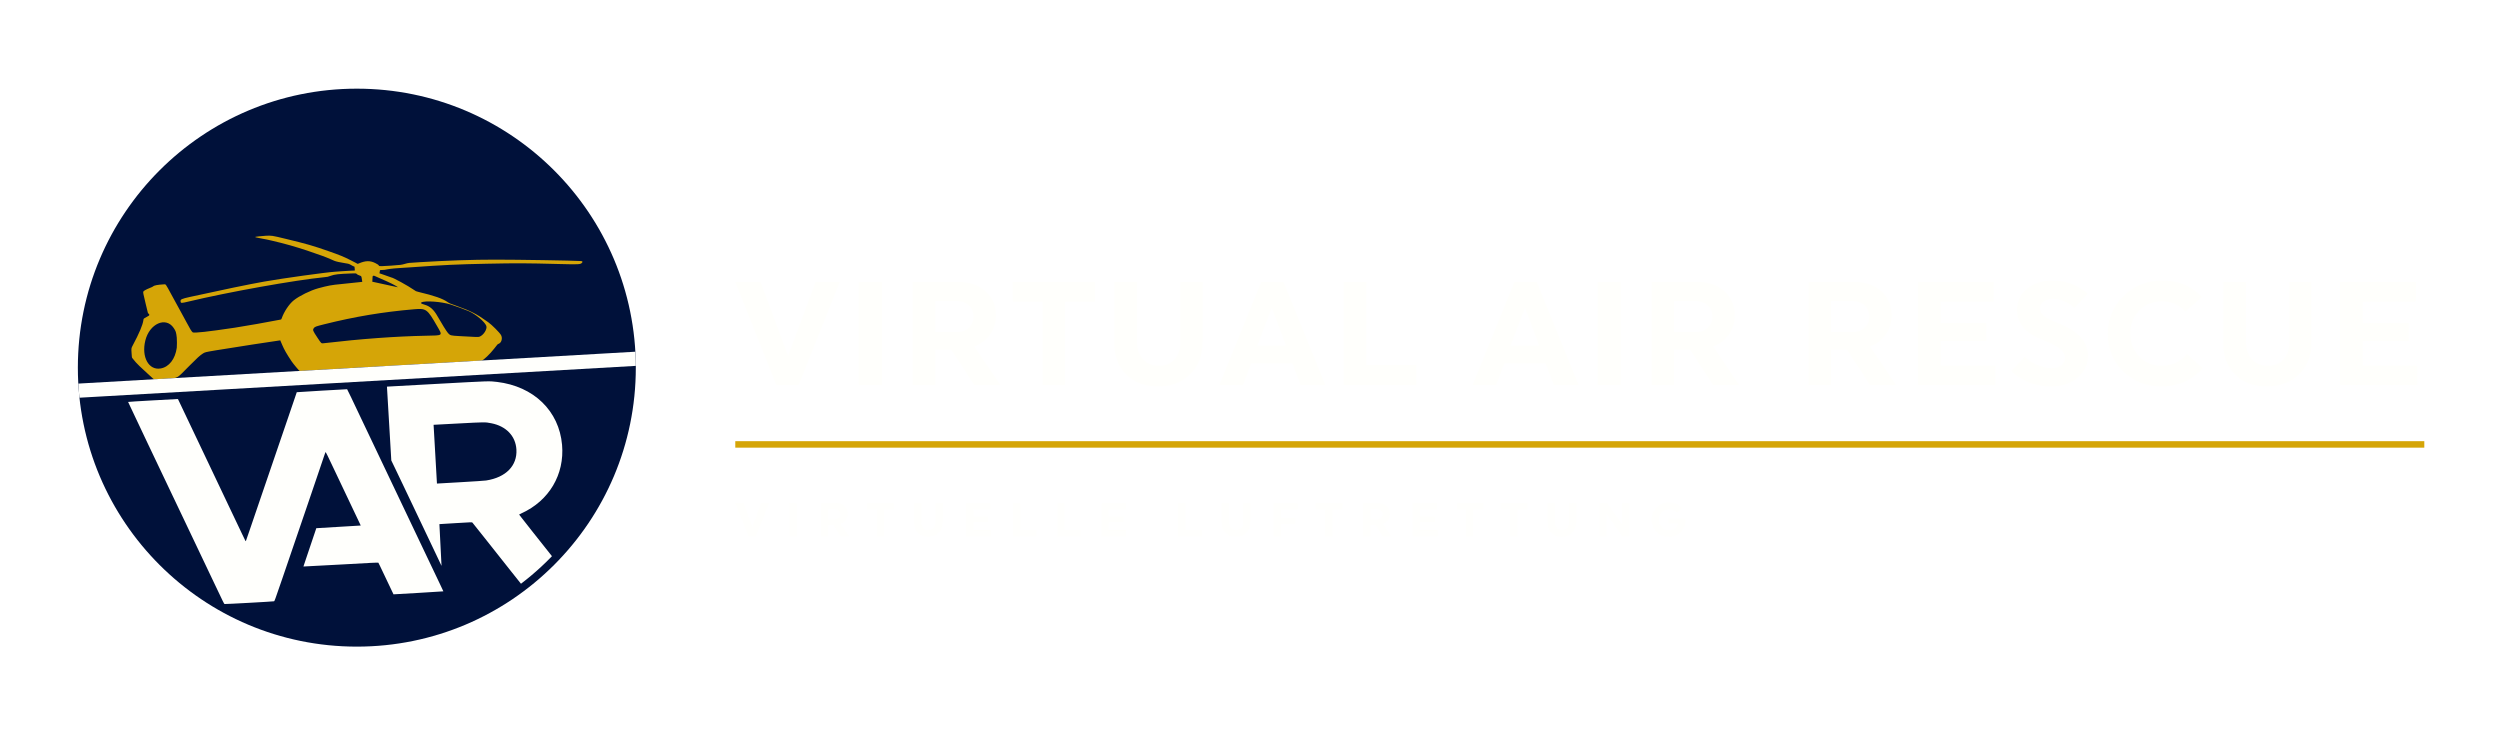
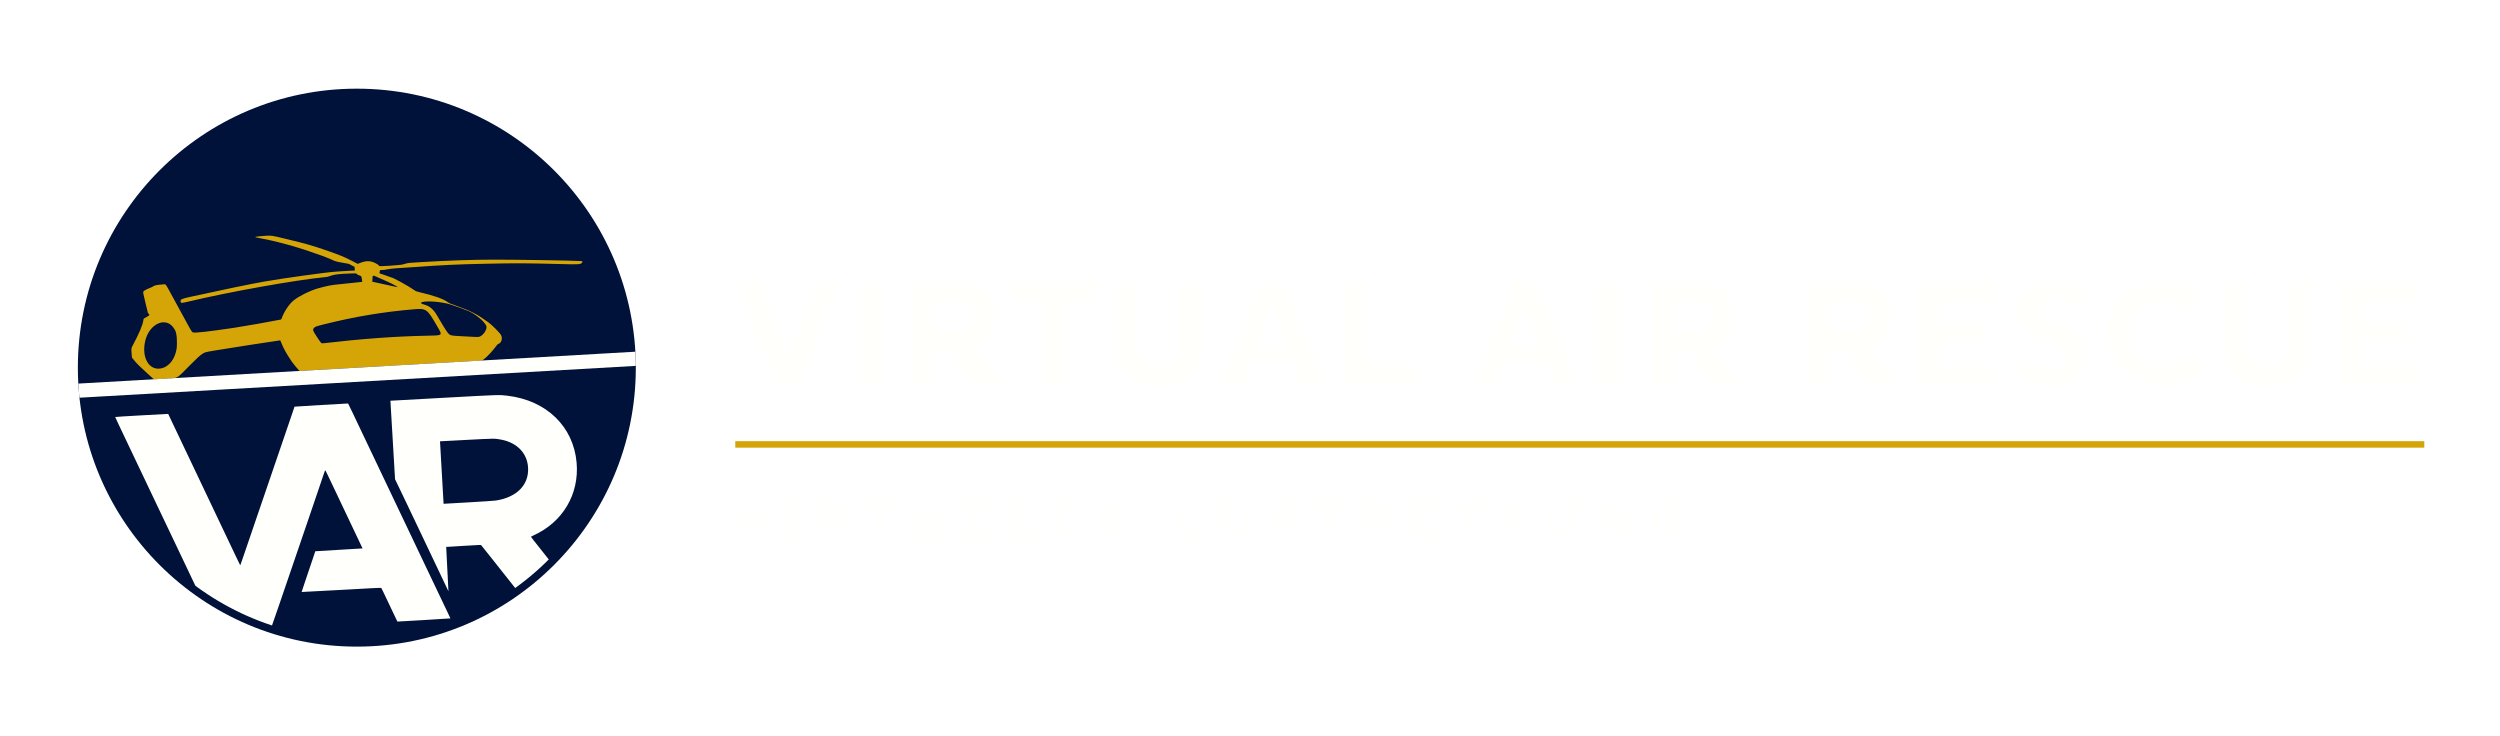
<svg xmlns="http://www.w3.org/2000/svg" viewBox="0 0 1156 340" width="1156" height="340">
  <g transform="translate(36,41.0) scale(0.5039062)">
    <defs>
      <clipPath id="n1">
        <circle cx="256" cy="256" r="256" />
      </clipPath>
    </defs>
    <g clip-path="url(#n1)">
      <circle cx="256" cy="256" r="256" fill="#00113A" />
      <g fill="#D5A507" transform="translate(49.00,134.89) scale(0.414)">
        <path d="M35.7 305.27C27.86 297.99 20 290.67 18.23 289.02C12.94 284.07 7.26 277.76 2.59 271.63C1.3 269.94 1.3 269.94 0.67 259.67C0.04 249.4 0.04 249.4 3.21 243.43C17.85 215.93 25.31 198.26 26.9 187.33C27.45 183.58 26.65 184.36 34.25 180.13C39.92 176.97 39.91 176.98 39.91 175.49C39.91 173.85 39.02 172.61 37.83 172.6C37.11 172.6 37.81 175.22 31.69 149.81C26.64 128.87 26.11 126.2 26.67 124.15C27.12 122.49 32.62 119.37 41.13 115.95C46.53 113.78 47.49 113.3 48.58 112.26C50.67 110.26 58.97 108.69 71.24 107.99C77.19 107.64 74.98 104.81 89.29 131.15C96.15 143.79 105.73 161.29 110.57 170.04C115.41 178.79 120.75 188.62 122.44 191.88C129.48 205.52 134.23 213.21 136.29 214.34C139.72 216.22 170.18 212.83 229.23 204.01C250.02 200.91 306.75 190.88 330.23 186.17C332.66 185.68 332.66 185.68 333.54 183.12C338.5 168.63 350.1 151.3 360.17 143.32C372.8 133.3 397.13 121.34 414.41 116.63C435.84 110.79 444.66 109.17 464.81 107.34C479.81 105.98 511.76 102.62 512.05 102.38C512.08 102.36 511.65 99.49 511.1 96.01C510.1 89.68 510.1 89.68 506.87 88.58C502.65 87.13 501 86.26 499.45 84.67C498.18 83.37 498.18 83.37 487.88 83.75C459.05 84.82 451.08 85.73 441.9 89.01C435.4 91.33 435.45 91.31 428.8 91.97C362.81 98.45 214.12 125.11 126.21 146.21C111.13 149.83 109.91 149.82 109.35 146.09C108.62 141.18 110.96 140.04 130.7 135.68C199.78 120.43 262.82 107.4 294.63 101.81C336.98 94.36 431.41 81.22 452.54 79.84C455.13 79.67 462.05 79.18 467.91 78.75C473.77 78.33 480.74 77.91 483.41 77.82C496.02 77.41 495.76 77.44 495.55 76.49C495.44 76.03 495.28 74.08 495.18 72.17C495.01 68.69 495.01 68.69 493.75 68.38C493.06 68.2 491.24 67.34 489.71 66.47C482.4 62.32 482.87 62.48 475.05 61.23C461.69 59.09 454.17 57.41 449.82 55.59C448.42 55 444.91 53.47 442.02 52.19C431.61 47.57 418.28 42.66 392.8 34.08C364.87 24.67 339.59 17.5 311.76 11.09C299.95 8.37 299.99 8.38 290.21 6.6C279.38 4.63 274.04 3.36 274.55 2.87C275.14 2.3 289.73 0.65 297.88 0.23C311.16 -0.46 311.55 -0.4 341.15 6.74C389.7 18.46 402.15 22.04 437.97 34.58C462.99 43.33 472.02 47.05 486.52 54.55C489.7 56.2 494.13 58.47 496.36 59.59C498.58 60.72 500.74 61.86 501.14 62.13C501.87 62.62 501.89 62.62 504.82 61.38C519.4 55.23 529.43 55.03 540.79 60.69C546.35 63.46 548.17 64.78 548.98 66.6C549.58 67.97 555.31 67.94 575.92 66.45C598.39 64.83 598.39 64.83 607.34 62.29C614.29 60.32 614.14 60.33 639.56 58.79C703.41 54.93 756.26 53.13 806.36 53.13C858.12 53.13 977.54 55.09 996.82 56.26C1000.43 56.48 1001.17 58.14 998.71 60.49C995.29 63.76 991.43 63.94 948.73 62.85C873.08 60.91 856.08 60.83 788.97 62.17C722.22 63.5 694.67 64.8 620.01 70.11C613.86 70.55 607 70.98 604.77 71.07C591.89 71.59 573.5 73.35 567.47 74.64C561.97 75.82 561.32 75.9 556.36 76.04C551.11 76.19 551.11 76.19 550.94 78.75C550.84 80.16 550.57 81.77 550.34 82.33C550.01 83.11 549.99 83.38 550.24 83.47C550.42 83.53 553.42 84.55 556.9 85.72C560.39 86.9 566.25 88.96 569.93 90.32C573.61 91.67 576.74 92.77 576.89 92.77C580.14 92.77 614.7 111.79 625.81 119.69C630.93 123.34 630.93 123.34 636.87 124.75C672.02 133.12 689.95 139.38 701.29 147.24C705.18 149.93 705.18 149.93 720.24 155.31C752.95 166.98 765.35 173.35 790.99 191.66C799.5 197.73 816.67 214.97 819.64 220.42C823.42 227.36 820.75 237.21 814.42 239.63C811.9 240.59 812.26 240.2 804.25 250.61C795.46 262.02 780.6 276.24 776.87 276.82C775.66 277 373.53 299.94 373.25 299.84C371.87 299.33 359.32 284.34 355.46 278.59C344.66 262.51 338.75 252.16 334.39 241.69C332.21 236.45 330.36 232.1 330.28 232.02C329.97 231.71 213.68 249.73 187.97 254.08C164.08 258.12 163.13 258.35 158.5 261.43C151.54 266.06 146.73 270.44 129.11 288.18C98.73 318.77 105.03 315.29 77.25 316.85C63.91 317.61 52.31 318.29 51.48 318.37C49.96 318.52 49.96 318.52 35.7 305.27ZM65.16 294.35C83.73 291.12 97.51 273.39 100.91 248.38C101.38 244.97 101.37 230.17 100.9 226C99.56 213.99 98.8 211.61 94.02 204.55C76.64 178.83 40.43 194.92 31.18 232.47C22.2 268.91 38.7 298.96 65.16 294.35ZM426.51 238.42C508.82 228.76 585.47 223.14 652.64 221.81C692.24 221.03 690.56 222.48 677.71 200.11C656.08 162.43 653.86 160.82 626.75 163.14C557.73 169.02 495.94 179.34 427.86 196.36C408.78 201.13 406.7 201.91 404.56 205.13C401.84 209.25 402.31 210.47 412.79 226.27C421.54 239.45 421.09 239.05 426.51 238.42ZM771.34 224.12C780.47 221.3 789.76 206.88 786.96 199.86C783.31 190.7 764.16 174.62 748.38 167.48C741.64 164.43 718.63 155.97 707.64 152.51C687.74 146.23 651.12 143.59 643.34 147.88C640.63 149.37 642.43 150.74 649.96 152.91C662.3 156.47 670.56 163.87 679.03 178.98C687.23 193.6 699.29 212.89 702.16 215.99C707.1 221.32 707.66 221.47 727.59 222.62C764.71 224.76 768.81 224.9 771.34 224.12ZM591.15 114.24C591.15 114.08 588 112.11 584.82 110.28C578.3 106.55 556.35 96.34 545.07 91.8C543.08 91 540.82 89.97 540.03 89.52C537.82 88.26 535.19 88.74 534.96 90.44C534.72 92.22 534.14 101.92 534.27 102.04C534.33 102.09 541.55 103.67 550.3 105.55C559.05 107.43 571.61 110.17 578.21 111.63C589.8 114.19 591.15 114.47 591.15 114.24Z" fill-rule="evenodd" />
      </g>
      <g transform="translate(256,256) rotate(-3.275)">
        <rect x="-614.4" y="0" width="1228.8" height="13" fill="#FFFFFC" />
      </g>
      <g transform="rotate(-3.275 256 256)">
        <defs>
          <clipPath id="wc1">
            <circle cx="256" cy="256" r="249.00" />
          </clipPath>
        </defs>
        <g clip-path="url(#wc1)">
-           <g fill="#FFFFFC" transform="translate(44.65,275.00) scale(0.39871)">
+           <g fill="#FFFFFC" transform="translate(32.03,288.10) scale(0.42394)">
            <path d="M195.1 478.09C193.93 477.63 193.3 476.14 173.69 427.85C169.31 417.07 161.96 399.04 157.36 387.77C144.85 357.16 130.53 321.99 124.7 307.6C121.86 300.58 116.25 286.82 112.24 277.02C99.77 246.52 89.4 221.12 84.01 207.84C76.29 188.85 63.1 156.48 36.82 92.04C5.35 14.87 0 1.67 0 1.08C0 0.81 25.85 0.66 57.45 0.74L114.9 0.89L119.73 12.77C122.38 19.3 128.74 34.93 133.87 47.51C145.14 75.16 159.52 110.48 170.14 136.58C174.45 147.19 182.06 165.9 187.05 178.15C196.26 200.76 206.8 226.67 220.74 260.99C224.99 271.44 230.49 284.93 232.96 290.97C235.43 297.02 240.44 309.31 244.09 318.29C251.9 337.51 251.75 337.2 252.42 336.01C252.69 335.53 256.69 325.8 261.33 314.39C269.84 293.41 277.55 274.47 295.12 231.29C300.44 218.23 308.05 199.52 312.04 189.73C318.74 173.26 325.93 155.59 346.48 105.11C350.8 94.49 358.42 75.79 363.41 63.54C368.4 51.29 376.16 32.19 380.66 21.08L388.83 0.89L446.64 0.59C478.44 0.43 504.66 0.45 504.91 0.64C505.16 0.82 508.67 9.11 512.7 19.04C516.73 28.98 524.11 47.13 529.11 59.38C541.84 90.6 555.55 124.24 565.9 149.64C570.75 161.56 578.1 179.6 582.23 189.73C586.36 199.85 593.99 218.56 599.17 231.29C604.36 244.03 612.91 265.01 618.18 277.91C633.59 315.68 644.01 341.24 650.83 358.08C654.35 366.73 659.95 380.49 663.29 388.66C666.63 396.82 673.22 412.99 677.95 424.58C682.68 436.18 689.46 452.8 693.03 461.52C696.6 470.24 699.52 477.52 699.52 477.7C699.52 477.88 673.66 478.03 642.04 478.03L584.56 478.03L581.68 471.05C577.2 460.19 560.23 418.53 557.18 410.93C555.68 407.17 554.19 403.76 553.87 403.36C553.42 402.77 535.39 402.61 467.27 402.61C419.95 402.61 381.24 402.46 381.24 402.26C381.24 402.07 384.56 393.72 388.61 383.71C396.8 363.5 408.21 335.11 412.82 323.49L415.81 315.92L467.08 315.77L518.34 315.62L513.87 304.63C511.41 298.59 505.44 283.89 500.59 271.97C495.75 260.05 487.88 240.68 483.1 228.92C478.32 217.16 470.83 198.72 466.45 187.95C450.59 148.87 447.82 142.25 447.34 142.09C447.07 142 445.2 146.13 443.18 151.28C441.16 156.42 434.67 172.52 428.75 187.05C422.83 201.59 414.81 221.36 410.93 231C407.04 240.63 399.56 259.07 394.3 271.97C376.24 316.27 366.82 339.41 358.64 359.56C345.14 392.83 338.8 408.42 330.37 429.04C311.03 476.38 310.36 477.95 309.1 478.28C307.23 478.79 196.4 478.6 195.1 478.09ZM881.95 474.91C879.81 472 876.03 466.65 856.48 438.84C852.23 432.79 840.49 416.09 830.38 401.72C820.26 387.35 807.21 368.78 801.36 360.45C784.84 336.91 776.14 324.62 775.21 323.48C774.4 322.5 772.01 322.45 736.79 322.59L699.23 322.74L698.93 370.83L698.63 418.92L690.21 398.15C685.57 386.72 677.74 367.49 672.81 355.4C667.87 343.32 660.52 325.28 656.47 315.32C652.42 305.36 644.8 286.65 639.54 273.75C634.28 260.85 625.94 240.41 621.01 228.33C616.08 216.24 608.68 198.2 604.57 188.24L597.09 170.13L596.94 85.03L596.79 -0.07L711.55 0.16C835.48 0.41 832.04 0.32 850.36 3.58C934.1 18.49 989.12 78.21 991.5 156.77C993.56 225.09 954.38 283.51 889.7 308.51C886.35 309.81 883.62 311.05 883.61 311.28C883.61 311.67 888.25 318.33 910.61 350.06C915.44 356.92 922.68 367.21 926.69 372.92C930.71 378.64 938.14 389.19 943.21 396.38C948.28 403.56 955.61 413.98 959.5 419.54C963.39 425.09 972.96 438.72 980.78 449.82C999.57 476.5 1000 477.12 1000 477.61C1000 477.84 973.95 478.03 942.12 478.03C884.24 478.03 884.24 478.03 881.95 474.91ZM812.44 228.62C858.16 224.16 885.99 198.77 885.99 161.52C885.99 130.34 865.44 106.28 831.53 97.74C817.42 94.19 818.24 94.23 756.09 93.98L698.93 93.75L698.93 161.48L698.93 229.22L752.61 229.22C784.27 229.22 808.81 228.97 812.44 228.62Z" fill-rule="evenodd" />
          </g>
        </g>
      </g>
    </g>
  </g>
  <g fill="#FFFFFC" transform="translate(340,178.0)">
    <path transform="translate(0.00,0) scale(0.068,-0.068)" d="M279.0 0.0 0.0 700.0H172.0L359.0 197.0L546.0 700.0H710.0L431.0 0.0Z" />
    <path transform="translate(51.34,0) scale(0.068,-0.068)" d="M85.0 0.0V700.0H242.0V0.0Z" />
    <path transform="translate(76.64,0) scale(0.068,-0.068)" d="M374.0 571.0H233.0V359.0H374.0Q429.0 359.0 461.0 388.5Q493.0 418.0 493.0 465.0Q493.0 512.0 461.0 541.5Q429.0 571.0 374.0 571.0ZM80.0 0.0V700.0H393.0Q505.0 700.0 575.0 637.0Q645.0 574.0 645.0 473.0Q645.0 399.0 605.5 343.0Q566.0 287.0 498.0 262.0L675.0 0.0H498.0L341.0 241.0H233.0V0.0Z" />
    <path transform="translate(127.30,0) scale(0.068,-0.068)" d="M575.0 567.0H371.0V0.0H219.0V567.0H15.0V700.0H575.0Z" />
    <path transform="translate(170.48,0) scale(0.068,-0.068)" d="M520.0 700.0H670.0V290.0Q670.0 156.0 586.0 73.0Q502.0 -10.0 368.0 -10.0Q233.0 -10.0 151.5 70.5Q70.0 151.0 70.0 285.0V700.0H225.0V290.0Q225.0 218.0 266.0 174.0Q307.0 130.0 373.0 130.0Q439.0 130.0 479.5 174.0Q520.0 218.0 520.0 290.0Z" />
    <path transform="translate(223.86,0) scale(0.068,-0.068)" d="M356.0 525.0 258.0 268.0H453.0ZM436.0 700.0 720.0 0.0H552.0L496.0 147.0H216.0L160.0 0.0H0.0L284.0 700.0Z" />
    <path transform="translate(275.88,0) scale(0.068,-0.068)" d="M575.0 0.0H80.0V700.0H233.0V136.0H575.0Z" />
    <path transform="translate(340.95,0) scale(0.068,-0.068)" d="M356.0 525.0 258.0 268.0H453.0ZM436.0 700.0 720.0 0.0H552.0L496.0 147.0H216.0L160.0 0.0H0.0L284.0 700.0Z" />
    <path transform="translate(392.97,0) scale(0.068,-0.068)" d="M85.0 0.0V700.0H242.0V0.0Z" />
    <path transform="translate(418.27,0) scale(0.068,-0.068)" d="M374.0 571.0H233.0V359.0H374.0Q429.0 359.0 461.0 388.5Q493.0 418.0 493.0 465.0Q493.0 512.0 461.0 541.5Q429.0 571.0 374.0 571.0ZM80.0 0.0V700.0H393.0Q505.0 700.0 575.0 637.0Q645.0 574.0 645.0 473.0Q645.0 399.0 605.5 343.0Q566.0 287.0 498.0 262.0L675.0 0.0H498.0L341.0 241.0H233.0V0.0Z" />
    <path transform="translate(490.82,0) scale(0.068,-0.068)" d="M374.0 571.0H233.0V359.0H374.0Q429.0 359.0 461.0 388.5Q493.0 418.0 493.0 465.0Q493.0 512.0 461.0 541.5Q429.0 571.0 374.0 571.0ZM80.0 0.0V700.0H393.0Q505.0 700.0 575.0 637.0Q645.0 574.0 645.0 473.0Q645.0 399.0 605.5 343.0Q566.0 287.0 498.0 262.0L675.0 0.0H498.0L341.0 241.0H233.0V0.0Z" />
    <path transform="translate(541.48,0) scale(0.068,-0.068)" d="M605.0 0.0H80.0V700.0H595.0V567.0H233.0V422.0H545.0V298.0H233.0V132.0H605.0Z" />
    <path transform="translate(588.74,0) scale(0.068,-0.068)" d="M340.0 419.0Q540.0 341.0 540.0 200.0Q540.0 110.0 470.0 50.0Q400.0 -10.0 287.0 -10.0Q238.0 -10.0 192.5 1.0Q147.0 12.0 117.0 27.0Q87.0 42.0 64.0 57.5Q41.0 73.0 30.0 84.0L20.0 95.0L110.0 192.0Q113.0 189.0 119.0 183.5Q125.0 178.0 144.0 164.5Q163.0 151.0 183.5 141.0Q204.0 131.0 234.5 122.5Q265.0 114.0 295.0 114.0Q334.0 114.0 359.0 133.5Q384.0 153.0 384.0 183.0Q384.0 218.0 350.0 245.5Q316.0 273.0 225.0 310.0Q58.0 375.0 58.0 511.0Q58.0 598.0 125.0 654.0Q192.0 710.0 301.0 710.0Q344.0 710.0 384.0 700.5Q424.0 691.0 450.5 678.0Q477.0 665.0 498.0 652.0Q519.0 639.0 528.0 630.0L538.0 620.0L448.0 523.0Q441.0 530.0 429.0 540.5Q417.0 551.0 379.5 568.5Q342.0 586.0 303.0 586.0Q261.0 586.0 237.5 567.0Q214.0 548.0 214.0 523.0Q214.0 492.0 240.5 469.5Q267.0 447.0 340.0 419.0Z" />
    <path transform="translate(631.58,0) scale(0.068,-0.068)" d="M415.0 710.0Q467.0 710.0 513.5 698.5Q560.0 687.0 590.0 670.5Q620.0 654.0 642.0 637.0Q664.0 620.0 674.0 608.0L684.0 597.0L572.0 499.0Q570.0 502.0 566.0 506.5Q562.0 511.0 547.0 523.0Q532.0 535.0 515.5 544.5Q499.0 554.0 471.0 561.5Q443.0 569.0 413.0 569.0Q320.0 569.0 259.0 506.0Q198.0 443.0 198.0 350.0Q198.0 256.0 259.0 193.0Q320.0 130.0 413.0 130.0Q445.0 130.0 474.0 138.5Q503.0 147.0 522.0 158.5Q541.0 170.0 555.0 182.0Q569.0 194.0 576.0 202.0L582.0 211.0L690.0 115.0Q686.0 110.0 679.0 101.5Q672.0 93.0 647.0 71.5Q622.0 50.0 592.0 33.5Q562.0 17.0 513.0 3.5Q464.0 -10.0 410.0 -10.0Q254.0 -10.0 149.5 92.5Q45.0 195.0 45.0 347.0Q45.0 499.0 152.0 604.5Q259.0 710.0 415.0 710.0Z" />
    <path transform="translate(683.26,0) scale(0.068,-0.068)" d="M520.0 700.0H670.0V290.0Q670.0 156.0 586.0 73.0Q502.0 -10.0 368.0 -10.0Q233.0 -10.0 151.5 70.5Q70.0 151.0 70.0 285.0V700.0H225.0V290.0Q225.0 218.0 266.0 174.0Q307.0 130.0 373.0 130.0Q439.0 130.0 479.5 174.0Q520.0 218.0 520.0 290.0Z" />
    <path transform="translate(736.64,0) scale(0.068,-0.068)" d="M605.0 0.0H80.0V700.0H595.0V567.0H233.0V422.0H545.0V298.0H233.0V132.0H605.0Z" />
  </g>
  <rect x="340" y="204.0" width="781" height="3" fill="#D5A507" />
  <g fill="#FFFFFC" opacity=".7" transform="translate(340,248.0)">
    <path transform="translate(0.00,0) scale(0.022,-0.022)" d="M279.0 0.0 0.0 700.0H172.0L359.0 197.0L546.0 700.0H710.0L431.0 0.0Z" />
    <path transform="translate(23.10,0) scale(0.022,-0.022)" d="M85.0 0.0V700.0H242.0V0.0Z" />
    <path transform="translate(37.77,0) scale(0.022,-0.022)" d="M374.0 571.0H233.0V359.0H374.0Q429.0 359.0 461.0 388.5Q493.0 418.0 493.0 465.0Q493.0 512.0 461.0 541.5Q429.0 571.0 374.0 571.0ZM80.0 0.0V700.0H393.0Q505.0 700.0 575.0 637.0Q645.0 574.0 645.0 473.0Q645.0 399.0 605.5 343.0Q566.0 287.0 498.0 262.0L675.0 0.0H498.0L341.0 241.0H233.0V0.0Z" />
    <path transform="translate(60.65,0) scale(0.022,-0.022)" d="M575.0 567.0H371.0V0.0H219.0V567.0H15.0V700.0H575.0Z" />
    <path transform="translate(81.11,0) scale(0.022,-0.022)" d="M520.0 700.0H670.0V290.0Q670.0 156.0 586.0 73.0Q502.0 -10.0 368.0 -10.0Q233.0 -10.0 151.5 70.5Q70.0 151.0 70.0 285.0V700.0H225.0V290.0Q225.0 218.0 266.0 174.0Q307.0 130.0 373.0 130.0Q439.0 130.0 479.5 174.0Q520.0 218.0 520.0 290.0Z" />
    <path transform="translate(104.87,0) scale(0.022,-0.022)" d="M605.0 0.0H80.0V700.0H595.0V567.0H233.0V422.0H545.0V298.0H233.0V132.0H605.0Z" />
    <path transform="translate(126.65,0) scale(0.022,-0.022)" d="M575.0 0.0H80.0V700.0H233.0V136.0H575.0Z" />
    <path transform="translate(147.11,0) scale(0.022,-0.022)" d="M575.0 0.0H80.0V700.0H233.0V136.0H575.0Z" />
    <path transform="translate(167.57,0) scale(0.022,-0.022)" d="M605.0 0.0H80.0V700.0H595.0V567.0H233.0V422.0H545.0V298.0H233.0V132.0H605.0Z" />
    <path transform="translate(202.93,0) scale(0.022,-0.022)" d="M575.0 0.0H80.0V700.0H233.0V136.0H575.0Z" />
    <path transform="translate(223.39,0) scale(0.022,-0.022)" d="M520.0 700.0H670.0V290.0Q670.0 156.0 586.0 73.0Q502.0 -10.0 368.0 -10.0Q233.0 -10.0 151.5 70.5Q70.0 151.0 70.0 285.0V700.0H225.0V290.0Q225.0 218.0 266.0 174.0Q307.0 130.0 373.0 130.0Q439.0 130.0 479.5 174.0Q520.0 218.0 520.0 290.0Z" />
    <path transform="translate(247.15,0) scale(0.022,-0.022)" d="M535.0 262.0H233.0V0.0H80.0V700.0H585.0V567.0H233.0V391.0H535.0Z" />
    <path transform="translate(268.05,0) scale(0.022,-0.022)" d="M575.0 567.0H371.0V0.0H219.0V567.0H15.0V700.0H575.0Z" />
    <path transform="translate(288.51,0) scale(0.022,-0.022)" d="M374.0 571.0H233.0V359.0H374.0Q429.0 359.0 461.0 388.5Q493.0 418.0 493.0 465.0Q493.0 512.0 461.0 541.5Q429.0 571.0 374.0 571.0ZM80.0 0.0V700.0H393.0Q505.0 700.0 575.0 637.0Q645.0 574.0 645.0 473.0Q645.0 399.0 605.5 343.0Q566.0 287.0 498.0 262.0L675.0 0.0H498.0L341.0 241.0H233.0V0.0Z" />
    <path transform="translate(311.39,0) scale(0.022,-0.022)" d="M605.0 0.0H80.0V700.0H595.0V567.0H233.0V422.0H545.0V298.0H233.0V132.0H605.0Z" />
    <path transform="translate(333.17,0) scale(0.022,-0.022)" d="M575.0 567.0H371.0V0.0H219.0V567.0H15.0V700.0H575.0Z" />
    <path transform="translate(353.63,0) scale(0.022,-0.022)" d="M575.0 567.0H371.0V0.0H219.0V567.0H15.0V700.0H575.0Z" />
    <path transform="translate(374.09,0) scale(0.022,-0.022)" d="M520.0 700.0H670.0V290.0Q670.0 156.0 586.0 73.0Q502.0 -10.0 368.0 -10.0Q233.0 -10.0 151.5 70.5Q70.0 151.0 70.0 285.0V700.0H225.0V290.0Q225.0 218.0 266.0 174.0Q307.0 130.0 373.0 130.0Q439.0 130.0 479.5 174.0Q520.0 218.0 520.0 290.0Z" />
    <path transform="translate(397.85,0) scale(0.022,-0.022)" d="M561.0 0.0 229.0 472.0V0.0H80.0V700.0H238.0L561.0 240.0V700.0H710.0V0.0Z" />
    <path transform="translate(422.71,0) scale(0.022,-0.022)" d="M405.0 380.0H753.0Q755.0 361.0 755.0 341.0Q754.0 192.0 657.5 91.0Q561.0 -10.0 410.0 -10.0Q254.0 -10.0 149.5 93.0Q45.0 196.0 45.0 348.0Q45.0 500.0 152.0 605.0Q259.0 710.0 415.0 710.0Q467.0 710.0 513.5 699.0Q560.0 688.0 589.5 672.0Q619.0 656.0 641.5 640.0Q664.0 624.0 674.0 613.0L683.0 602.0L577.0 494.0Q575.0 497.0 570.5 502.0Q566.0 507.0 550.5 520.5Q535.0 534.0 517.5 544.0Q500.0 554.0 471.5 562.0Q443.0 570.0 412.0 570.0Q319.0 570.0 258.0 507.0Q197.0 444.0 197.0 349.0Q197.0 254.0 258.0 190.5Q319.0 127.0 412.0 127.0Q485.0 127.0 535.0 165.5Q585.0 204.0 598.0 270.0H405.0Z" />
  </g>
</svg>
